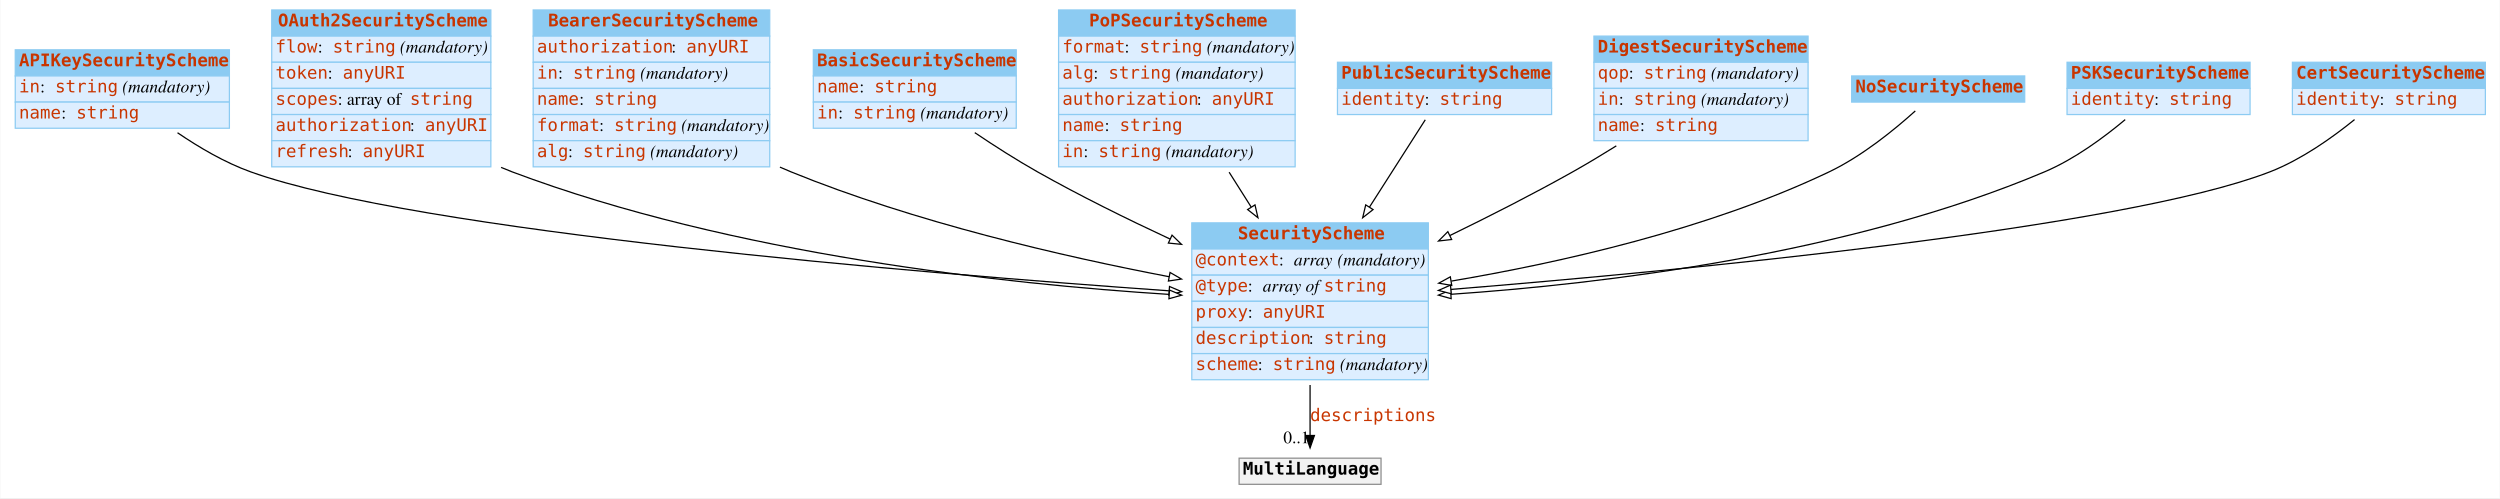
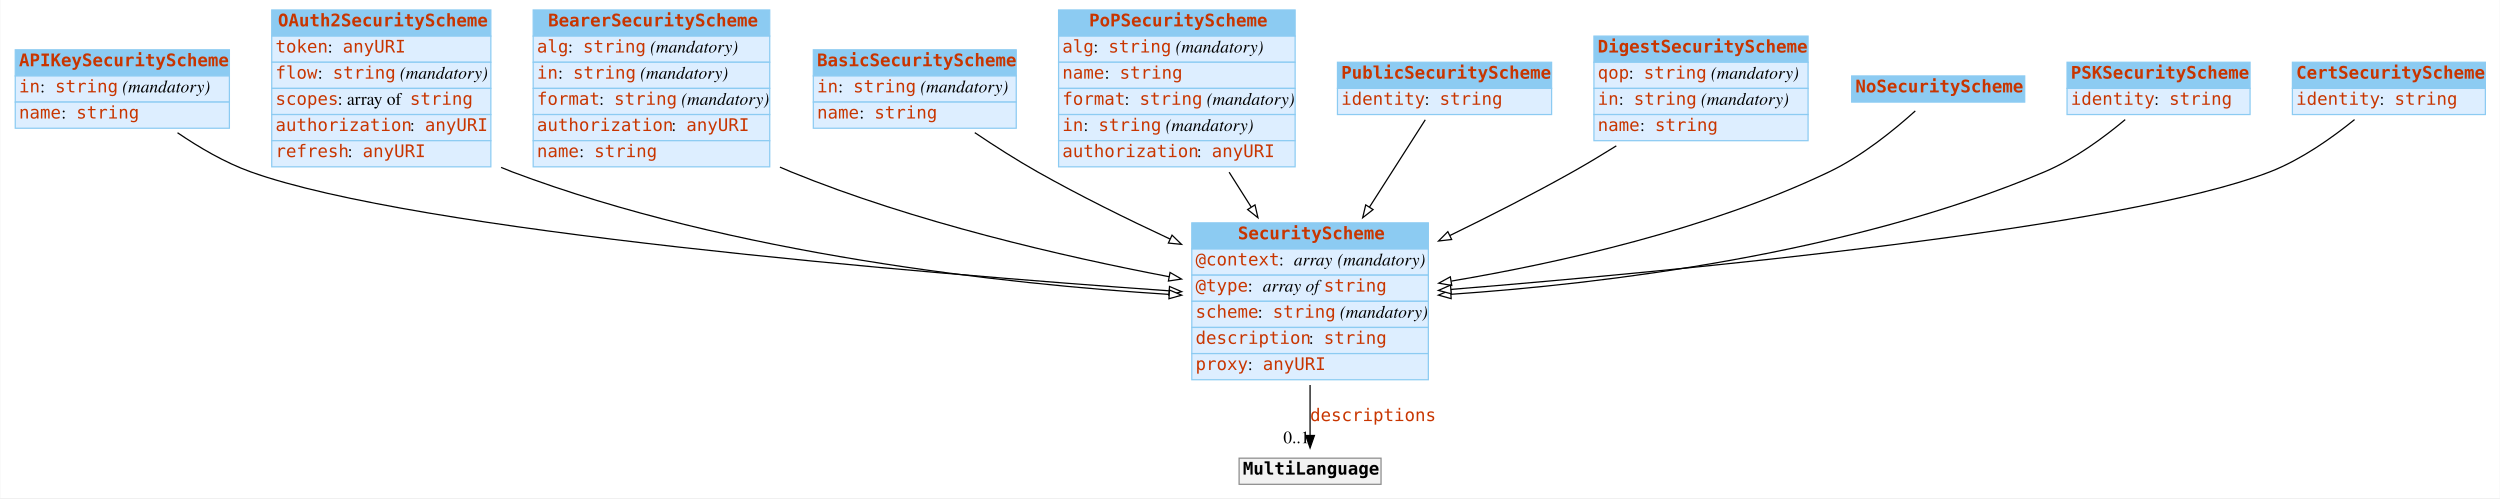
<svg xmlns="http://www.w3.org/2000/svg" width="2008pt" height="400pt" viewBox="0.00 0.00 2007.50 400.00">
  <g id="graph0" class="graph" transform="scale(1 1) rotate(0) translate(4 396)">
    <polygon fill="white" stroke="none" points="-4,4 -4,-396 2003.5,-396 2003.5,4 -4,4" />
    <g id="node1" class="node">
      <polygon fill="#8ccbf2" stroke="none" points="8,-335 8,-356 180,-356 180,-335 8,-335" />
      <polygon fill="none" stroke="#8ccbf2" points="8,-335 8,-356 180,-356 180,-335 8,-335" />
      <text text-anchor="start" x="11" y="-342.8" font-family="mono" font-weight="bold" font-size="14.00" fill="#c83500">APIKeySecurityScheme</text>
      <polygon fill="#ddeeff" stroke="none" points="8,-314 8,-335 180,-335 180,-314 8,-314" />
      <polygon fill="none" stroke="#8ccbf2" points="8,-314 8,-335 180,-335 180,-314 8,-314" />
      <text text-anchor="start" x="11" y="-321.8" font-family="mono" font-size="14.00" fill="#c83500">in</text>
      <text text-anchor="start" x="28" y="-321.8" font-family="Times,serif" font-size="14.00"> : </text>
      <text text-anchor="start" x="40" y="-321.8" font-family="mono" font-size="14.00" fill="#c83500">string</text>
      <text text-anchor="start" x="90" y="-321.8" font-family="Times,serif" font-size="14.00"> </text>
      <text text-anchor="start" x="94" y="-321.8" font-family="Times,serif" font-style="italic" font-size="14.00">(mandatory)</text>
      <polygon fill="#ddeeff" stroke="none" points="8,-293 8,-314 180,-314 180,-293 8,-293" />
      <polygon fill="none" stroke="#8ccbf2" points="8,-293 8,-314 180,-314 180,-293 8,-293" />
      <text text-anchor="start" x="11" y="-300.8" font-family="mono" font-size="14.00" fill="#c83500">name</text>
      <text text-anchor="start" x="45" y="-300.8" font-family="Times,serif" font-size="14.00"> : </text>
      <text text-anchor="start" x="57" y="-300.8" font-family="mono" font-size="14.00" fill="#c83500">string</text>
    </g>
    <g id="node3" class="node">
      <polygon fill="#8ccbf2" stroke="none" points="953,-196 953,-217 1143,-217 1143,-196 953,-196" />
      <polygon fill="none" stroke="#8ccbf2" points="953,-196 953,-217 1143,-217 1143,-196 953,-196" />
      <text text-anchor="start" x="990" y="-203.8" font-family="mono" font-weight="bold" font-size="14.00" fill="#c83500">SecurityScheme</text>
      <polygon fill="#ddeeff" stroke="none" points="953,-175 953,-196 1143,-196 1143,-175 953,-175" />
      <polygon fill="none" stroke="#8ccbf2" points="953,-175 953,-196 1143,-196 1143,-175 953,-175" />
      <text text-anchor="start" x="956" y="-182.8" font-family="mono" font-size="14.00" fill="#c83500">@context</text>
      <text text-anchor="start" x="1023" y="-182.8" font-family="Times,serif" font-size="14.00"> : </text>
      <text text-anchor="start" x="1035" y="-182.8" font-family="Times,serif" font-style="italic" font-size="14.00">array</text>
      <text text-anchor="start" x="1066" y="-182.8" font-family="Times,serif" font-size="14.00"> </text>
      <text text-anchor="start" x="1070" y="-182.8" font-family="Times,serif" font-style="italic" font-size="14.00">(mandatory)</text>
      <polygon fill="#ddeeff" stroke="none" points="953,-154 953,-175 1143,-175 1143,-154 953,-154" />
      <polygon fill="none" stroke="#8ccbf2" points="953,-154 953,-175 1143,-175 1143,-154 953,-154" />
      <text text-anchor="start" x="956" y="-161.8" font-family="mono" font-size="14.00" fill="#c83500">@type</text>
      <text text-anchor="start" x="998" y="-161.8" font-family="Times,serif" font-size="14.00"> : </text>
      <text text-anchor="start" x="1010" y="-161.8" font-family="Times,serif" font-style="italic" font-size="14.00">array of </text>
      <text text-anchor="start" x="1059" y="-161.8" font-family="mono" font-size="14.00" fill="#c83500">string</text>
      <polygon fill="#ddeeff" stroke="none" points="953,-133 953,-154 1143,-154 1143,-133 953,-133" />
      <polygon fill="none" stroke="#8ccbf2" points="953,-133 953,-154 1143,-154 1143,-133 953,-133" />
-       <text text-anchor="start" x="956" y="-140.8" font-family="mono" font-size="14.00" fill="#c83500">proxy</text>
-       <text text-anchor="start" x="998" y="-140.8" font-family="Times,serif" font-size="14.00"> : </text>
-       <text text-anchor="start" x="1010" y="-140.8" font-family="mono" font-size="14.00" fill="#c83500">anyURI</text>
+       <text text-anchor="start" x="956" y="-140.8" font-family="mono" font-size="14.00" fill="#c83500">scheme</text>
+       <text text-anchor="start" x="1006" y="-140.8" font-family="Times,serif" font-size="14.00"> : </text>
+       <text text-anchor="start" x="1018" y="-140.8" font-family="mono" font-size="14.00" fill="#c83500">string</text>
+       <text text-anchor="start" x="1068" y="-140.8" font-family="Times,serif" font-size="14.00"> </text>
+       <text text-anchor="start" x="1072" y="-140.8" font-family="Times,serif" font-style="italic" font-size="14.00">(mandatory)</text>
      <polygon fill="#ddeeff" stroke="none" points="953,-112 953,-133 1143,-133 1143,-112 953,-112" />
      <polygon fill="none" stroke="#8ccbf2" points="953,-112 953,-133 1143,-133 1143,-112 953,-112" />
      <text text-anchor="start" x="956" y="-119.8" font-family="mono" font-size="14.00" fill="#c83500">description</text>
      <text text-anchor="start" x="1047" y="-119.8" font-family="Times,serif" font-size="14.00"> : </text>
      <text text-anchor="start" x="1059" y="-119.8" font-family="mono" font-size="14.00" fill="#c83500">string</text>
      <polygon fill="#ddeeff" stroke="none" points="953,-91 953,-112 1143,-112 1143,-91 953,-91" />
      <polygon fill="none" stroke="#8ccbf2" points="953,-91 953,-112 1143,-112 1143,-91 953,-91" />
-       <text text-anchor="start" x="956" y="-98.8" font-family="mono" font-size="14.00" fill="#c83500">scheme</text>
-       <text text-anchor="start" x="1006" y="-98.8" font-family="Times,serif" font-size="14.00"> : </text>
-       <text text-anchor="start" x="1018" y="-98.8" font-family="mono" font-size="14.00" fill="#c83500">string</text>
-       <text text-anchor="start" x="1068" y="-98.8" font-family="Times,serif" font-size="14.00"> </text>
-       <text text-anchor="start" x="1072" y="-98.8" font-family="Times,serif" font-style="italic" font-size="14.00">(mandatory)</text>
-     </g>
-     <g id="edge4" class="edge">
+       <text text-anchor="start" x="956" y="-98.8" font-family="mono" font-size="14.00" fill="#c83500">proxy</text>
+       <text text-anchor="start" x="998" y="-98.8" font-family="Times,serif" font-size="14.00"> : </text>
+       <text text-anchor="start" x="1010" y="-98.8" font-family="mono" font-size="14.00" fill="#c83500">anyURI</text>
+     </g>
+     <g id="edge3" class="edge">
      <path fill="none" stroke="black" d="M138.337,-289.386C155.721,-277.531 176.415,-265.401 197,-258 330.177,-210.116 735.189,-176.53 934.612,-162.427" />
      <polygon fill="white" stroke="black" points="935.095,-165.902 944.825,-161.709 934.604,-158.919 935.095,-165.902" />
    </g>
    <g id="node2" class="node">
      <polygon fill="#8ccbf2" stroke="none" points="214,-367 214,-388 390,-388 390,-367 214,-367" />
      <polygon fill="none" stroke="#8ccbf2" points="214,-367 214,-388 390,-388 390,-367 214,-367" />
      <text text-anchor="start" x="219" y="-374.8" font-family="mono" font-weight="bold" font-size="14.00" fill="#c83500">OAuth2SecurityScheme</text>
      <polygon fill="#ddeeff" stroke="none" points="214,-346 214,-367 390,-367 390,-346 214,-346" />
      <polygon fill="none" stroke="#8ccbf2" points="214,-346 214,-367 390,-367 390,-346 214,-346" />
-       <text text-anchor="start" x="217" y="-353.8" font-family="mono" font-size="14.00" fill="#c83500">flow</text>
-       <text text-anchor="start" x="251" y="-353.8" font-family="Times,serif" font-size="14.00"> : </text>
-       <text text-anchor="start" x="263" y="-353.8" font-family="mono" font-size="14.00" fill="#c83500">string</text>
-       <text text-anchor="start" x="313" y="-353.8" font-family="Times,serif" font-size="14.00"> </text>
-       <text text-anchor="start" x="317" y="-353.8" font-family="Times,serif" font-style="italic" font-size="14.00">(mandatory)</text>
+       <text text-anchor="start" x="217" y="-353.8" font-family="mono" font-size="14.00" fill="#c83500">token</text>
+       <text text-anchor="start" x="259" y="-353.8" font-family="Times,serif" font-size="14.00"> : </text>
+       <text text-anchor="start" x="271" y="-353.8" font-family="mono" font-size="14.00" fill="#c83500">anyURI</text>
      <polygon fill="#ddeeff" stroke="none" points="214,-325 214,-346 390,-346 390,-325 214,-325" />
      <polygon fill="none" stroke="#8ccbf2" points="214,-325 214,-346 390,-346 390,-325 214,-325" />
-       <text text-anchor="start" x="217" y="-332.8" font-family="mono" font-size="14.00" fill="#c83500">token</text>
-       <text text-anchor="start" x="259" y="-332.8" font-family="Times,serif" font-size="14.00"> : </text>
-       <text text-anchor="start" x="271" y="-332.8" font-family="mono" font-size="14.00" fill="#c83500">anyURI</text>
+       <text text-anchor="start" x="217" y="-332.8" font-family="mono" font-size="14.00" fill="#c83500">flow</text>
+       <text text-anchor="start" x="251" y="-332.8" font-family="Times,serif" font-size="14.00"> : </text>
+       <text text-anchor="start" x="263" y="-332.8" font-family="mono" font-size="14.00" fill="#c83500">string</text>
+       <text text-anchor="start" x="313" y="-332.8" font-family="Times,serif" font-size="14.00"> </text>
+       <text text-anchor="start" x="317" y="-332.8" font-family="Times,serif" font-style="italic" font-size="14.00">(mandatory)</text>
      <polygon fill="#ddeeff" stroke="none" points="214,-304 214,-325 390,-325 390,-304 214,-304" />
      <polygon fill="none" stroke="#8ccbf2" points="214,-304 214,-325 390,-325 390,-304 214,-304" />
      <text text-anchor="start" x="217" y="-311.8" font-family="mono" font-size="14.00" fill="#c83500">scopes</text>
      <text text-anchor="start" x="267" y="-311.8" font-family="Times,serif" font-size="14.00"> : array of </text>
      <text text-anchor="start" x="325" y="-311.8" font-family="mono" font-size="14.00" fill="#c83500">string</text>
      <polygon fill="#ddeeff" stroke="none" points="214,-283 214,-304 390,-304 390,-283 214,-283" />
      <polygon fill="none" stroke="#8ccbf2" points="214,-283 214,-304 390,-304 390,-283 214,-283" />
      <text text-anchor="start" x="217" y="-290.8" font-family="mono" font-size="14.00" fill="#c83500">authorization</text>
      <text text-anchor="start" x="325" y="-290.8" font-family="Times,serif" font-size="14.00"> : </text>
      <text text-anchor="start" x="337" y="-290.8" font-family="mono" font-size="14.00" fill="#c83500">anyURI</text>
      <polygon fill="#ddeeff" stroke="none" points="214,-262 214,-283 390,-283 390,-262 214,-262" />
      <polygon fill="none" stroke="#8ccbf2" points="214,-262 214,-283 390,-283 390,-262 214,-262" />
      <text text-anchor="start" x="217" y="-269.8" font-family="mono" font-size="14.00" fill="#c83500">refresh</text>
      <text text-anchor="start" x="275" y="-269.8" font-family="Times,serif" font-size="14.00"> : </text>
      <text text-anchor="start" x="287" y="-269.8" font-family="mono" font-size="14.00" fill="#c83500">anyURI</text>
    </g>
-     <g id="edge7" class="edge">
+     <g id="edge9" class="edge">
      <path fill="none" stroke="black" d="M398.227,-261.549C401.151,-260.288 404.078,-259.101 407,-258 583.815,-191.397 803.918,-167.855 934.802,-159.538" />
      <polygon fill="white" stroke="black" points="935.082,-163.027 944.847,-158.918 934.651,-156.041 935.082,-163.027" />
    </g>
    <g id="node12" class="node">
      <polygon fill="#f2f2f2" stroke="none" points="991,-7 991,-28 1105,-28 1105,-7 991,-7" />
      <polygon fill="none" stroke="#8c8c8c" points="991,-7 991,-28 1105,-28 1105,-7 991,-7" />
      <text text-anchor="start" x="994" y="-14.8" font-family="mono" font-weight="bold" font-size="14.00">MultiLanguage</text>
    </g>
    <g id="edge1" class="edge">
      <path fill="none" stroke="black" d="M1048,-86.785C1048,-72.448 1048,-58.063 1048,-46.256" />
      <polygon fill="black" stroke="black" points="1051.5,-46.214 1048,-36.214 1044.5,-46.214 1051.5,-46.214" />
      <text text-anchor="start" x="1048" y="-57.8" font-family="mono" font-size="14.00" fill="#c83500">descriptions</text>
      <text text-anchor="middle" x="1037" y="-40.014" font-family="Times,serif" font-size="14.00">0..1</text>
    </g>
    <g id="node4" class="node">
      <polygon fill="#8ccbf2" stroke="none" points="424,-367 424,-388 614,-388 614,-367 424,-367" />
      <polygon fill="none" stroke="#8ccbf2" points="424,-367 424,-388 614,-388 614,-367 424,-367" />
      <text text-anchor="start" x="436" y="-374.8" font-family="mono" font-weight="bold" font-size="14.00" fill="#c83500">BearerSecurityScheme</text>
      <polygon fill="#ddeeff" stroke="none" points="424,-346 424,-367 614,-367 614,-346 424,-346" />
      <polygon fill="none" stroke="#8ccbf2" points="424,-346 424,-367 614,-367 614,-346 424,-346" />
-       <text text-anchor="start" x="427" y="-353.8" font-family="mono" font-size="14.00" fill="#c83500">authorization</text>
-       <text text-anchor="start" x="535" y="-353.8" font-family="Times,serif" font-size="14.00"> : </text>
-       <text text-anchor="start" x="547" y="-353.8" font-family="mono" font-size="14.00" fill="#c83500">anyURI</text>
+       <text text-anchor="start" x="427" y="-353.8" font-family="mono" font-size="14.00" fill="#c83500">alg</text>
+       <text text-anchor="start" x="452" y="-353.8" font-family="Times,serif" font-size="14.00"> : </text>
+       <text text-anchor="start" x="464" y="-353.8" font-family="mono" font-size="14.00" fill="#c83500">string</text>
+       <text text-anchor="start" x="514" y="-353.8" font-family="Times,serif" font-size="14.00"> </text>
+       <text text-anchor="start" x="518" y="-353.8" font-family="Times,serif" font-style="italic" font-size="14.00">(mandatory)</text>
      <polygon fill="#ddeeff" stroke="none" points="424,-325 424,-346 614,-346 614,-325 424,-325" />
      <polygon fill="none" stroke="#8ccbf2" points="424,-325 424,-346 614,-346 614,-325 424,-325" />
      <text text-anchor="start" x="427" y="-332.8" font-family="mono" font-size="14.00" fill="#c83500">in</text>
      <text text-anchor="start" x="444" y="-332.8" font-family="Times,serif" font-size="14.00"> : </text>
      <text text-anchor="start" x="456" y="-332.8" font-family="mono" font-size="14.00" fill="#c83500">string</text>
      <text text-anchor="start" x="506" y="-332.8" font-family="Times,serif" font-size="14.00"> </text>
      <text text-anchor="start" x="510" y="-332.8" font-family="Times,serif" font-style="italic" font-size="14.00">(mandatory)</text>
      <polygon fill="#ddeeff" stroke="none" points="424,-304 424,-325 614,-325 614,-304 424,-304" />
      <polygon fill="none" stroke="#8ccbf2" points="424,-304 424,-325 614,-325 614,-304 424,-304" />
-       <text text-anchor="start" x="427" y="-311.8" font-family="mono" font-size="14.00" fill="#c83500">name</text>
-       <text text-anchor="start" x="461" y="-311.8" font-family="Times,serif" font-size="14.00"> : </text>
-       <text text-anchor="start" x="473" y="-311.8" font-family="mono" font-size="14.00" fill="#c83500">string</text>
+       <text text-anchor="start" x="427" y="-311.8" font-family="mono" font-size="14.00" fill="#c83500">format</text>
+       <text text-anchor="start" x="477" y="-311.8" font-family="Times,serif" font-size="14.00"> : </text>
+       <text text-anchor="start" x="489" y="-311.8" font-family="mono" font-size="14.00" fill="#c83500">string</text>
+       <text text-anchor="start" x="539" y="-311.8" font-family="Times,serif" font-size="14.00"> </text>
+       <text text-anchor="start" x="543" y="-311.8" font-family="Times,serif" font-style="italic" font-size="14.00">(mandatory)</text>
      <polygon fill="#ddeeff" stroke="none" points="424,-283 424,-304 614,-304 614,-283 424,-283" />
      <polygon fill="none" stroke="#8ccbf2" points="424,-283 424,-304 614,-304 614,-283 424,-283" />
-       <text text-anchor="start" x="427" y="-290.8" font-family="mono" font-size="14.00" fill="#c83500">format</text>
-       <text text-anchor="start" x="477" y="-290.8" font-family="Times,serif" font-size="14.00"> : </text>
-       <text text-anchor="start" x="489" y="-290.8" font-family="mono" font-size="14.00" fill="#c83500">string</text>
-       <text text-anchor="start" x="539" y="-290.8" font-family="Times,serif" font-size="14.00"> </text>
-       <text text-anchor="start" x="543" y="-290.8" font-family="Times,serif" font-style="italic" font-size="14.00">(mandatory)</text>
+       <text text-anchor="start" x="427" y="-290.8" font-family="mono" font-size="14.00" fill="#c83500">authorization</text>
+       <text text-anchor="start" x="535" y="-290.8" font-family="Times,serif" font-size="14.00"> : </text>
+       <text text-anchor="start" x="547" y="-290.8" font-family="mono" font-size="14.00" fill="#c83500">anyURI</text>
      <polygon fill="#ddeeff" stroke="none" points="424,-262 424,-283 614,-283 614,-262 424,-262" />
      <polygon fill="none" stroke="#8ccbf2" points="424,-262 424,-283 614,-283 614,-262 424,-262" />
-       <text text-anchor="start" x="427" y="-269.8" font-family="mono" font-size="14.00" fill="#c83500">alg</text>
-       <text text-anchor="start" x="452" y="-269.8" font-family="Times,serif" font-size="14.00"> : </text>
-       <text text-anchor="start" x="464" y="-269.8" font-family="mono" font-size="14.00" fill="#c83500">string</text>
-       <text text-anchor="start" x="514" y="-269.8" font-family="Times,serif" font-size="14.00"> </text>
-       <text text-anchor="start" x="518" y="-269.8" font-family="Times,serif" font-style="italic" font-size="14.00">(mandatory)</text>
+       <text text-anchor="start" x="427" y="-269.8" font-family="mono" font-size="14.00" fill="#c83500">name</text>
+       <text text-anchor="start" x="461" y="-269.8" font-family="Times,serif" font-size="14.00"> : </text>
+       <text text-anchor="start" x="473" y="-269.8" font-family="mono" font-size="14.00" fill="#c83500">string</text>
    </g>
    <g id="edge2" class="edge">
      <path fill="none" stroke="black" d="M622.189,-261.77C625.134,-260.454 628.074,-259.193 631,-258 730.128,-217.562 849.22,-190.086 934.709,-173.751" />
      <polygon fill="white" stroke="black" points="935.525,-177.159 944.702,-171.863 934.226,-170.281 935.525,-177.159" />
    </g>
    <g id="node5" class="node">
      <polygon fill="#8ccbf2" stroke="none" points="649,-335 649,-356 812,-356 812,-335 649,-335" />
      <polygon fill="none" stroke="#8ccbf2" points="649,-335 649,-356 812,-356 812,-335 649,-335" />
      <text text-anchor="start" x="652" y="-342.8" font-family="mono" font-weight="bold" font-size="14.00" fill="#c83500">BasicSecurityScheme</text>
      <polygon fill="#ddeeff" stroke="none" points="649,-314 649,-335 812,-335 812,-314 649,-314" />
      <polygon fill="none" stroke="#8ccbf2" points="649,-314 649,-335 812,-335 812,-314 649,-314" />
-       <text text-anchor="start" x="652" y="-321.8" font-family="mono" font-size="14.00" fill="#c83500">name</text>
-       <text text-anchor="start" x="686" y="-321.8" font-family="Times,serif" font-size="14.00"> : </text>
-       <text text-anchor="start" x="698" y="-321.8" font-family="mono" font-size="14.00" fill="#c83500">string</text>
+       <text text-anchor="start" x="652" y="-321.8" font-family="mono" font-size="14.00" fill="#c83500">in</text>
+       <text text-anchor="start" x="669" y="-321.8" font-family="Times,serif" font-size="14.00"> : </text>
+       <text text-anchor="start" x="681" y="-321.8" font-family="mono" font-size="14.00" fill="#c83500">string</text>
+       <text text-anchor="start" x="731" y="-321.8" font-family="Times,serif" font-size="14.00"> </text>
+       <text text-anchor="start" x="735" y="-321.8" font-family="Times,serif" font-style="italic" font-size="14.00">(mandatory)</text>
      <polygon fill="#ddeeff" stroke="none" points="649,-293 649,-314 812,-314 812,-293 649,-293" />
      <polygon fill="none" stroke="#8ccbf2" points="649,-293 649,-314 812,-314 812,-293 649,-293" />
-       <text text-anchor="start" x="652" y="-300.8" font-family="mono" font-size="14.00" fill="#c83500">in</text>
-       <text text-anchor="start" x="669" y="-300.8" font-family="Times,serif" font-size="14.00"> : </text>
-       <text text-anchor="start" x="681" y="-300.8" font-family="mono" font-size="14.00" fill="#c83500">string</text>
-       <text text-anchor="start" x="731" y="-300.8" font-family="Times,serif" font-size="14.00"> </text>
-       <text text-anchor="start" x="735" y="-300.8" font-family="Times,serif" font-style="italic" font-size="14.00">(mandatory)</text>
-     </g>
-     <g id="edge11" class="edge">
+       <text text-anchor="start" x="652" y="-300.8" font-family="mono" font-size="14.00" fill="#c83500">name</text>
+       <text text-anchor="start" x="686" y="-300.8" font-family="Times,serif" font-size="14.00"> : </text>
+       <text text-anchor="start" x="698" y="-300.8" font-family="mono" font-size="14.00" fill="#c83500">string</text>
+     </g>
+     <g id="edge10" class="edge">
      <path fill="none" stroke="black" d="M778.696,-289.456C794.44,-278.856 812.18,-267.493 829,-258 862.841,-238.901 900.814,-220.158 935.516,-204.008" />
      <polygon fill="white" stroke="black" points="937.13,-207.118 944.735,-199.742 934.19,-200.765 937.13,-207.118" />
    </g>
    <g id="node6" class="node">
      <polygon fill="#8ccbf2" stroke="none" points="846,-367 846,-388 1036,-388 1036,-367 846,-367" />
      <polygon fill="none" stroke="#8ccbf2" points="846,-367 846,-388 1036,-388 1036,-367 846,-367" />
      <text text-anchor="start" x="870.5" y="-374.8" font-family="mono" font-weight="bold" font-size="14.00" fill="#c83500">PoPSecurityScheme</text>
      <polygon fill="#ddeeff" stroke="none" points="846,-346 846,-367 1036,-367 1036,-346 846,-346" />
      <polygon fill="none" stroke="#8ccbf2" points="846,-346 846,-367 1036,-367 1036,-346 846,-346" />
-       <text text-anchor="start" x="849" y="-353.8" font-family="mono" font-size="14.00" fill="#c83500">format</text>
-       <text text-anchor="start" x="899" y="-353.8" font-family="Times,serif" font-size="14.00"> : </text>
-       <text text-anchor="start" x="911" y="-353.8" font-family="mono" font-size="14.00" fill="#c83500">string</text>
-       <text text-anchor="start" x="961" y="-353.8" font-family="Times,serif" font-size="14.00"> </text>
-       <text text-anchor="start" x="965" y="-353.8" font-family="Times,serif" font-style="italic" font-size="14.00">(mandatory)</text>
+       <text text-anchor="start" x="849" y="-353.8" font-family="mono" font-size="14.00" fill="#c83500">alg</text>
+       <text text-anchor="start" x="874" y="-353.8" font-family="Times,serif" font-size="14.00"> : </text>
+       <text text-anchor="start" x="886" y="-353.8" font-family="mono" font-size="14.00" fill="#c83500">string</text>
+       <text text-anchor="start" x="936" y="-353.8" font-family="Times,serif" font-size="14.00"> </text>
+       <text text-anchor="start" x="940" y="-353.8" font-family="Times,serif" font-style="italic" font-size="14.00">(mandatory)</text>
      <polygon fill="#ddeeff" stroke="none" points="846,-325 846,-346 1036,-346 1036,-325 846,-325" />
      <polygon fill="none" stroke="#8ccbf2" points="846,-325 846,-346 1036,-346 1036,-325 846,-325" />
-       <text text-anchor="start" x="849" y="-332.8" font-family="mono" font-size="14.00" fill="#c83500">alg</text>
-       <text text-anchor="start" x="874" y="-332.8" font-family="Times,serif" font-size="14.00"> : </text>
-       <text text-anchor="start" x="886" y="-332.8" font-family="mono" font-size="14.00" fill="#c83500">string</text>
-       <text text-anchor="start" x="936" y="-332.8" font-family="Times,serif" font-size="14.00"> </text>
-       <text text-anchor="start" x="940" y="-332.8" font-family="Times,serif" font-style="italic" font-size="14.00">(mandatory)</text>
+       <text text-anchor="start" x="849" y="-332.8" font-family="mono" font-size="14.00" fill="#c83500">name</text>
+       <text text-anchor="start" x="883" y="-332.8" font-family="Times,serif" font-size="14.00"> : </text>
+       <text text-anchor="start" x="895" y="-332.8" font-family="mono" font-size="14.00" fill="#c83500">string</text>
      <polygon fill="#ddeeff" stroke="none" points="846,-304 846,-325 1036,-325 1036,-304 846,-304" />
      <polygon fill="none" stroke="#8ccbf2" points="846,-304 846,-325 1036,-325 1036,-304 846,-304" />
-       <text text-anchor="start" x="849" y="-311.8" font-family="mono" font-size="14.00" fill="#c83500">authorization</text>
-       <text text-anchor="start" x="957" y="-311.8" font-family="Times,serif" font-size="14.00"> : </text>
-       <text text-anchor="start" x="969" y="-311.8" font-family="mono" font-size="14.00" fill="#c83500">anyURI</text>
+       <text text-anchor="start" x="849" y="-311.8" font-family="mono" font-size="14.00" fill="#c83500">format</text>
+       <text text-anchor="start" x="899" y="-311.8" font-family="Times,serif" font-size="14.00"> : </text>
+       <text text-anchor="start" x="911" y="-311.8" font-family="mono" font-size="14.00" fill="#c83500">string</text>
+       <text text-anchor="start" x="961" y="-311.8" font-family="Times,serif" font-size="14.00"> </text>
+       <text text-anchor="start" x="965" y="-311.8" font-family="Times,serif" font-style="italic" font-size="14.00">(mandatory)</text>
      <polygon fill="#ddeeff" stroke="none" points="846,-283 846,-304 1036,-304 1036,-283 846,-283" />
      <polygon fill="none" stroke="#8ccbf2" points="846,-283 846,-304 1036,-304 1036,-283 846,-283" />
-       <text text-anchor="start" x="849" y="-290.8" font-family="mono" font-size="14.00" fill="#c83500">name</text>
-       <text text-anchor="start" x="883" y="-290.8" font-family="Times,serif" font-size="14.00"> : </text>
-       <text text-anchor="start" x="895" y="-290.8" font-family="mono" font-size="14.00" fill="#c83500">string</text>
+       <text text-anchor="start" x="849" y="-290.8" font-family="mono" font-size="14.00" fill="#c83500">in</text>
+       <text text-anchor="start" x="866" y="-290.8" font-family="Times,serif" font-size="14.00"> : </text>
+       <text text-anchor="start" x="878" y="-290.8" font-family="mono" font-size="14.00" fill="#c83500">string</text>
+       <text text-anchor="start" x="928" y="-290.8" font-family="Times,serif" font-size="14.00"> </text>
+       <text text-anchor="start" x="932" y="-290.8" font-family="Times,serif" font-style="italic" font-size="14.00">(mandatory)</text>
      <polygon fill="#ddeeff" stroke="none" points="846,-262 846,-283 1036,-283 1036,-262 846,-262" />
      <polygon fill="none" stroke="#8ccbf2" points="846,-262 846,-283 1036,-283 1036,-262 846,-262" />
-       <text text-anchor="start" x="849" y="-269.8" font-family="mono" font-size="14.00" fill="#c83500">in</text>
-       <text text-anchor="start" x="866" y="-269.8" font-family="Times,serif" font-size="14.00"> : </text>
-       <text text-anchor="start" x="878" y="-269.8" font-family="mono" font-size="14.00" fill="#c83500">string</text>
-       <text text-anchor="start" x="928" y="-269.8" font-family="Times,serif" font-size="14.00"> </text>
-       <text text-anchor="start" x="932" y="-269.8" font-family="Times,serif" font-style="italic" font-size="14.00">(mandatory)</text>
-     </g>
-     <g id="edge3" class="edge">
+       <text text-anchor="start" x="849" y="-269.8" font-family="mono" font-size="14.00" fill="#c83500">authorization</text>
+       <text text-anchor="start" x="957" y="-269.8" font-family="Times,serif" font-size="14.00"> : </text>
+       <text text-anchor="start" x="969" y="-269.8" font-family="mono" font-size="14.00" fill="#c83500">anyURI</text>
+     </g>
+     <g id="edge4" class="edge">
      <path fill="none" stroke="black" d="M982.982,-257.692C988.81,-248.488 994.828,-238.982 1000.74,-229.638" />
      <polygon fill="white" stroke="black" points="1003.75,-231.438 1006.14,-221.117 997.832,-227.694 1003.75,-231.438" />
    </g>
    <g id="node7" class="node">
      <polygon fill="#8ccbf2" stroke="none" points="1070,-325 1070,-346 1242,-346 1242,-325 1070,-325" />
      <polygon fill="none" stroke="#8ccbf2" points="1070,-325 1070,-346 1242,-346 1242,-325 1070,-325" />
      <text text-anchor="start" x="1073" y="-332.8" font-family="mono" font-weight="bold" font-size="14.00" fill="#c83500">PublicSecurityScheme</text>
      <polygon fill="#ddeeff" stroke="none" points="1070,-304 1070,-325 1242,-325 1242,-304 1070,-304" />
      <polygon fill="none" stroke="#8ccbf2" points="1070,-304 1070,-325 1242,-325 1242,-304 1070,-304" />
      <text text-anchor="start" x="1073" y="-311.8" font-family="mono" font-size="14.00" fill="#c83500">identity</text>
      <text text-anchor="start" x="1140" y="-311.8" font-family="Times,serif" font-size="14.00"> : </text>
      <text text-anchor="start" x="1152" y="-311.8" font-family="mono" font-size="14.00" fill="#c83500">string</text>
    </g>
-     <g id="edge6" class="edge">
+     <g id="edge11" class="edge">
      <path fill="none" stroke="black" d="M1140.53,-299.786C1128.74,-281.336 1111.83,-254.885 1095.69,-229.628" />
      <polygon fill="white" stroke="black" points="1098.59,-227.662 1090.25,-221.121 1092.69,-231.432 1098.59,-227.662" />
    </g>
    <g id="node8" class="node">
      <polygon fill="#8ccbf2" stroke="none" points="1276,-346 1276,-367 1448,-367 1448,-346 1276,-346" />
      <polygon fill="none" stroke="#8ccbf2" points="1276,-346 1276,-367 1448,-367 1448,-346 1276,-346" />
      <text text-anchor="start" x="1279" y="-353.8" font-family="mono" font-weight="bold" font-size="14.00" fill="#c83500">DigestSecurityScheme</text>
      <polygon fill="#ddeeff" stroke="none" points="1276,-325 1276,-346 1448,-346 1448,-325 1276,-325" />
      <polygon fill="none" stroke="#8ccbf2" points="1276,-325 1276,-346 1448,-346 1448,-325 1276,-325" />
      <text text-anchor="start" x="1279" y="-332.8" font-family="mono" font-size="14.00" fill="#c83500">qop</text>
      <text text-anchor="start" x="1304" y="-332.8" font-family="Times,serif" font-size="14.00"> : </text>
      <text text-anchor="start" x="1316" y="-332.8" font-family="mono" font-size="14.00" fill="#c83500">string</text>
      <text text-anchor="start" x="1366" y="-332.8" font-family="Times,serif" font-size="14.00"> </text>
      <text text-anchor="start" x="1370" y="-332.8" font-family="Times,serif" font-style="italic" font-size="14.00">(mandatory)</text>
      <polygon fill="#ddeeff" stroke="none" points="1276,-304 1276,-325 1448,-325 1448,-304 1276,-304" />
      <polygon fill="none" stroke="#8ccbf2" points="1276,-304 1276,-325 1448,-325 1448,-304 1276,-304" />
      <text text-anchor="start" x="1279" y="-311.8" font-family="mono" font-size="14.00" fill="#c83500">in</text>
      <text text-anchor="start" x="1296" y="-311.8" font-family="Times,serif" font-size="14.00"> : </text>
      <text text-anchor="start" x="1308" y="-311.8" font-family="mono" font-size="14.00" fill="#c83500">string</text>
      <text text-anchor="start" x="1358" y="-311.8" font-family="Times,serif" font-size="14.00"> </text>
      <text text-anchor="start" x="1362" y="-311.8" font-family="Times,serif" font-style="italic" font-size="14.00">(mandatory)</text>
      <polygon fill="#ddeeff" stroke="none" points="1276,-283 1276,-304 1448,-304 1448,-283 1276,-283" />
      <polygon fill="none" stroke="#8ccbf2" points="1276,-283 1276,-304 1448,-304 1448,-283 1276,-283" />
      <text text-anchor="start" x="1279" y="-290.8" font-family="mono" font-size="14.00" fill="#c83500">name</text>
      <text text-anchor="start" x="1313" y="-290.8" font-family="Times,serif" font-size="14.00"> : </text>
      <text text-anchor="start" x="1325" y="-290.8" font-family="mono" font-size="14.00" fill="#c83500">string</text>
    </g>
-     <g id="edge5" class="edge">
+     <g id="edge8" class="edge">
      <path fill="none" stroke="black" d="M1293.97,-278.853C1282.44,-271.649 1270.48,-264.451 1259,-258 1227.49,-240.293 1192.5,-222.496 1160.21,-206.796" />
      <polygon fill="white" stroke="black" points="1161.71,-203.632 1151.19,-202.425 1158.66,-209.933 1161.71,-203.632" />
    </g>
    <g id="node9" class="node">
      <polygon fill="#8ccbf2" stroke="none" points="1483,-314 1483,-335 1622,-335 1622,-314 1483,-314" />
      <polygon fill="none" stroke="#8ccbf2" points="1483,-314 1483,-335 1622,-335 1622,-314 1483,-314" />
      <text text-anchor="start" x="1486" y="-321.8" font-family="mono" font-weight="bold" font-size="14.00" fill="#c83500">NoSecurityScheme</text>
    </g>
-     <g id="edge9" class="edge">
+     <g id="edge6" class="edge">
      <path fill="none" stroke="black" d="M1534.12,-306.909C1517.48,-291.911 1491.35,-270.583 1465,-258 1367.91,-211.628 1247.79,-184.809 1161.45,-170.232" />
      <polygon fill="white" stroke="black" points="1161.8,-166.742 1151.36,-168.558 1160.65,-173.647 1161.8,-166.742" />
    </g>
    <g id="node10" class="node">
      <polygon fill="#8ccbf2" stroke="none" points="1656,-325 1656,-346 1803,-346 1803,-325 1656,-325" />
      <polygon fill="none" stroke="#8ccbf2" points="1656,-325 1656,-346 1803,-346 1803,-325 1656,-325" />
      <text text-anchor="start" x="1659" y="-332.8" font-family="mono" font-weight="bold" font-size="14.00" fill="#c83500">PSKSecurityScheme</text>
      <polygon fill="#ddeeff" stroke="none" points="1656,-304 1656,-325 1803,-325 1803,-304 1656,-304" />
      <polygon fill="none" stroke="#8ccbf2" points="1656,-304 1656,-325 1803,-325 1803,-304 1656,-304" />
      <text text-anchor="start" x="1659" y="-311.8" font-family="mono" font-size="14.00" fill="#c83500">identity</text>
      <text text-anchor="start" x="1726" y="-311.8" font-family="Times,serif" font-size="14.00"> : </text>
      <text text-anchor="start" x="1738" y="-311.8" font-family="mono" font-size="14.00" fill="#c83500">string</text>
    </g>
-     <g id="edge8" class="edge">
+     <g id="edge5" class="edge">
      <path fill="none" stroke="black" d="M1702.72,-299.936C1685.53,-285.531 1661.91,-268.112 1638,-258 1481.05,-191.612 1283.24,-168.012 1161.22,-159.624" />
      <polygon fill="white" stroke="black" points="1161.32,-156.123 1151.11,-158.952 1160.85,-163.107 1161.32,-156.123" />
    </g>
    <g id="node11" class="node">
      <polygon fill="#8ccbf2" stroke="none" points="1837,-325 1837,-346 1992,-346 1992,-325 1837,-325" />
      <polygon fill="none" stroke="#8ccbf2" points="1837,-325 1837,-346 1992,-346 1992,-325 1837,-325" />
      <text text-anchor="start" x="1840" y="-332.8" font-family="mono" font-weight="bold" font-size="14.00" fill="#c83500">CertSecurityScheme</text>
      <polygon fill="#ddeeff" stroke="none" points="1837,-304 1837,-325 1992,-325 1992,-304 1837,-304" />
      <polygon fill="none" stroke="#8ccbf2" points="1837,-304 1837,-325 1992,-325 1992,-304 1837,-304" />
      <text text-anchor="start" x="1840" y="-311.8" font-family="mono" font-size="14.00" fill="#c83500">identity</text>
      <text text-anchor="start" x="1907" y="-311.8" font-family="Times,serif" font-size="14.00"> : </text>
      <text text-anchor="start" x="1919" y="-311.8" font-family="mono" font-size="14.00" fill="#c83500">string</text>
    </g>
-     <g id="edge10" class="edge">
+     <g id="edge7" class="edge">
      <path fill="none" stroke="black" d="M1886.93,-299.949C1868.94,-285.358 1844.09,-267.731 1819,-258 1701.47,-212.417 1345.33,-178.54 1161.1,-163.538" />
      <polygon fill="white" stroke="black" points="1161.36,-160.047 1151.11,-162.729 1160.79,-167.025 1161.36,-160.047" />
    </g>
  </g>
</svg>
